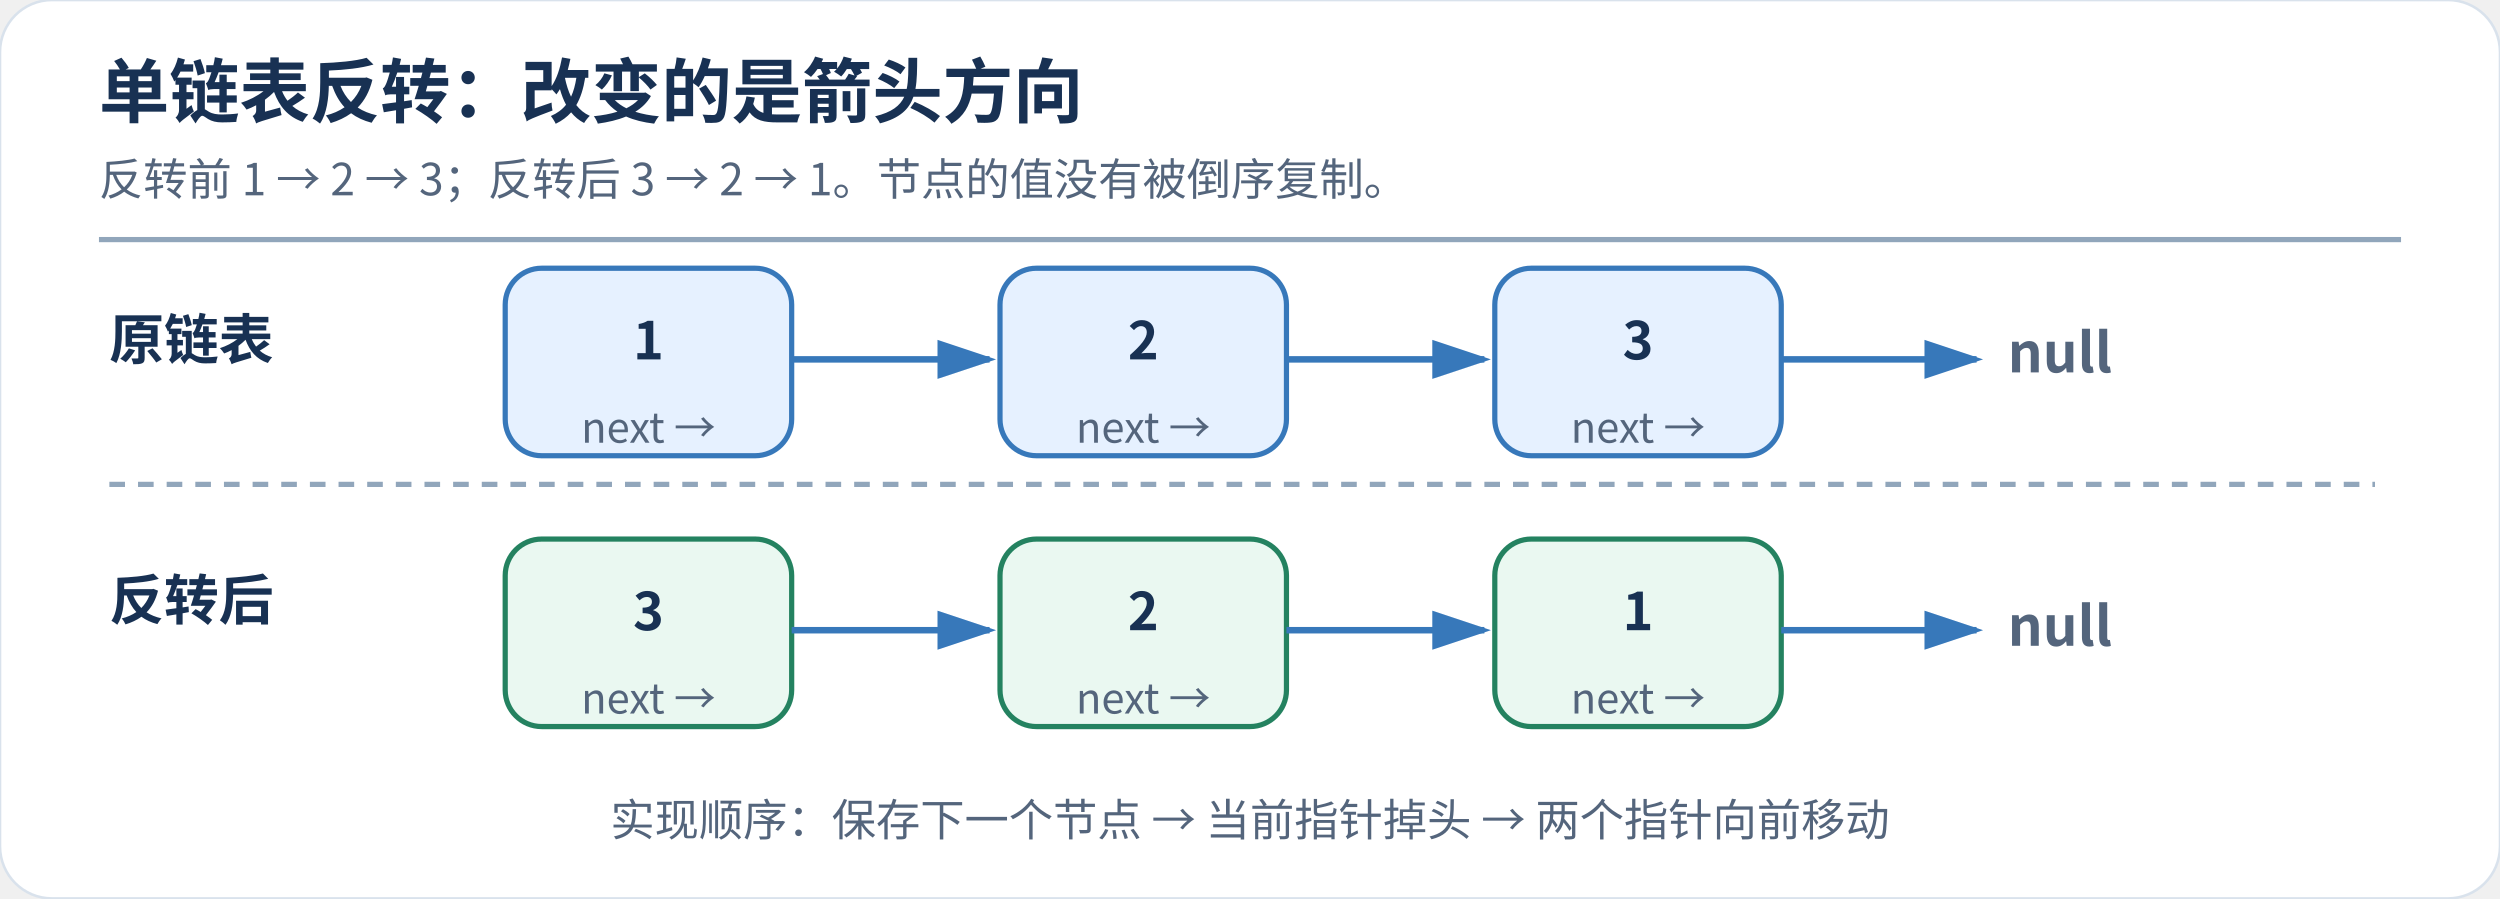
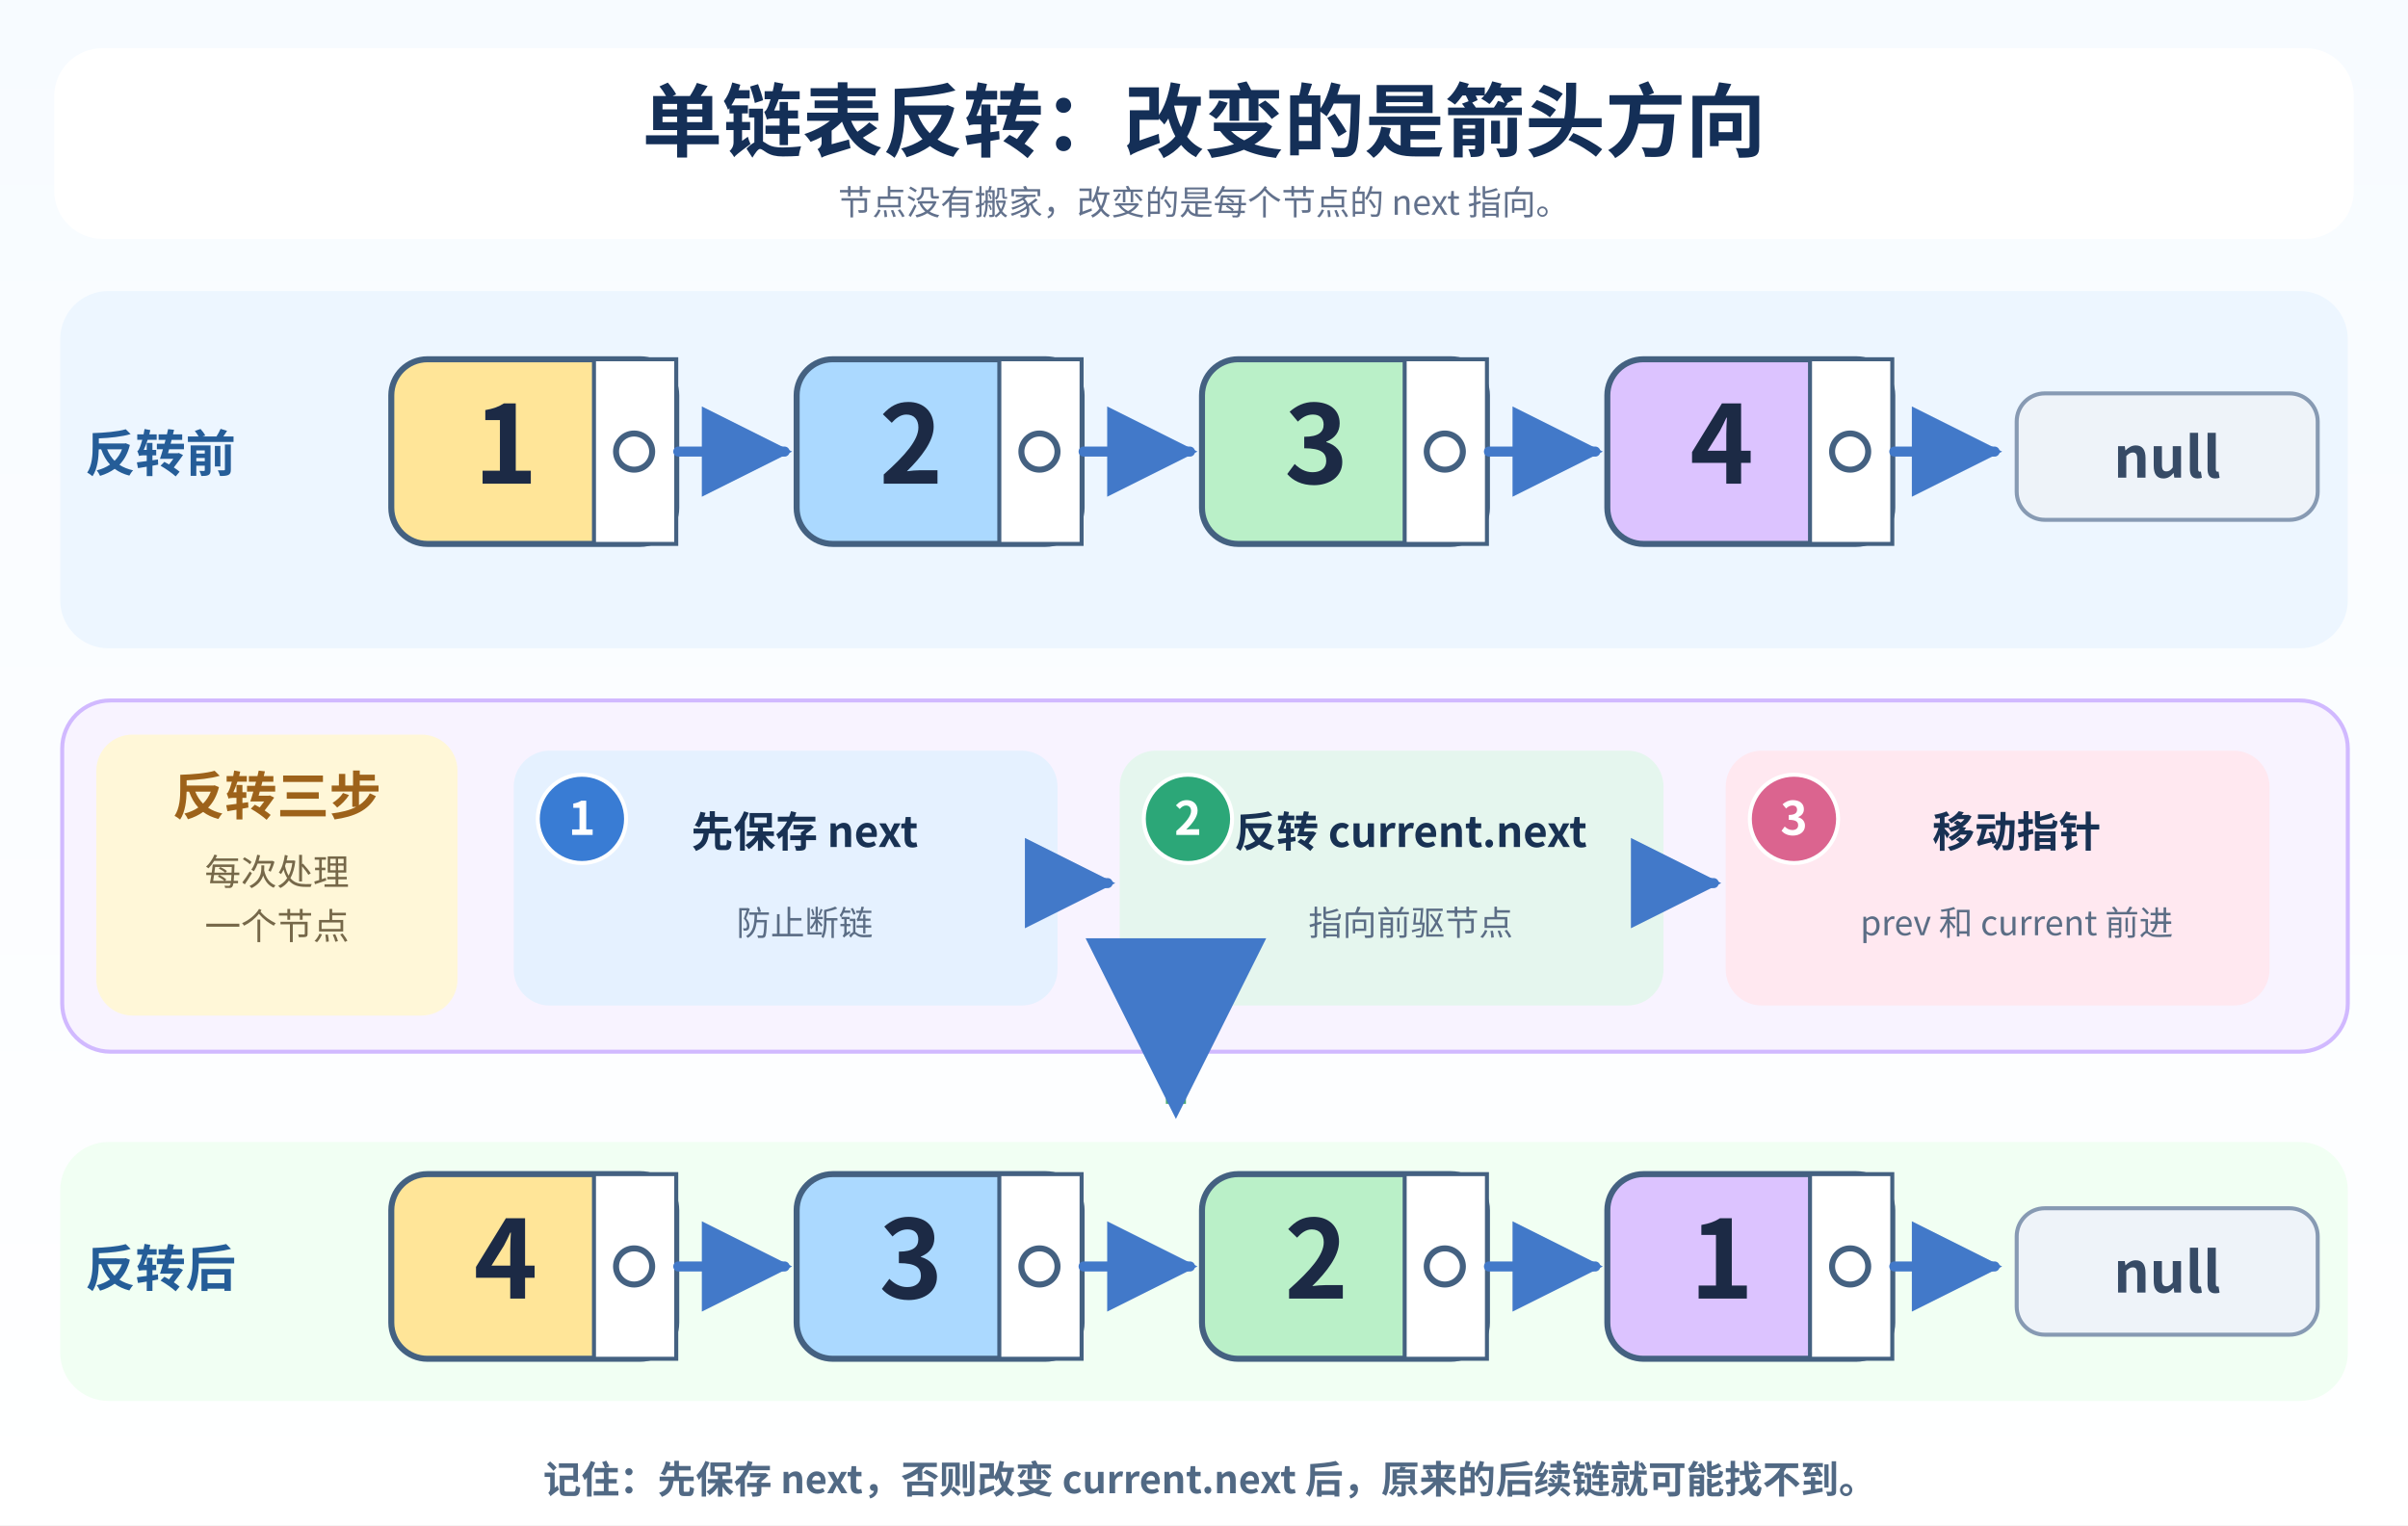
- <svg xmlns="http://www.w3.org/2000/svg" width="960" height="345" viewBox="0 0 960 345" role="img" aria-labelledby="title description">
+ <svg xmlns="http://www.w3.org/2000/svg" width="1200" height="760" viewBox="0 0 1200 760" role="img" aria-labelledby="title description">
  <defs>
-     <marker id="arr" markerWidth="10" markerHeight="10" refX="8" refY="3" orient="auto" markerUnits="strokeWidth">
-       <path d="M0 0 L0 6 L9 3 z" fill="#3778ba" />
+     <linearGradient id="bg" x2="0" y2="1">
+       <stop stop-color="#f7fbff" />
+       <stop offset="1" stop-color="#fff" />
+     </linearGradient>
+     <linearGradient id="blue">
+       <stop stop-color="#1672df" />
+       <stop offset="1" stop-color="#49a1ff" />
+     </linearGradient>
+     <linearGradient id="green">
+       <stop stop-color="#0a9466" />
+       <stop offset="1" stop-color="#34c992" />
+     </linearGradient>
+     <linearGradient id="purple">
+       <stop stop-color="#794bd1" />
+       <stop offset="1" stop-color="#b58efa" />
+     </linearGradient>
+     <linearGradient id="orange">
+       <stop stop-color="#ef8d25" />
+       <stop offset="1" stop-color="#ffb94c" />
+     </linearGradient>
+     <filter id="shadow" x="-20%" y="-30%" width="150%" height="170%">
+       <feDropShadow dx="0" dy="6" stdDeviation="8" flood-color="#253859" flood-opacity=".14" />
+     </filter>
+     <marker id="arr" viewBox="0 0 12 12" refX="11" refY="6" markerWidth="9" markerHeight="9" orient="auto">
+       <path d="M0 0 L12 6 L0 12 z" fill="#4279c9" />
    </marker>
  </defs>
-   <rect width="960" height="345" rx="20" fill="#ffffff" stroke="#d9e2ec" />
+   <rect width="1200" height="760" fill="url(#bg)" />
  <g font-family="'Noto Sans CJK SC','Microsoft YaHei','PingFang SC',sans-serif">
-     <text x="38" y="45" font-size="27" font-weight="700" fill="#183153" text-anchor="start">单链表反转：改变的是箭头方向</text>
-     <text x="38" y="75" font-size="17" font-weight="400" fill="#54657c" text-anchor="start">反转前 1 → 2 → 3；反转后 3 → 2 → 1。节点的值没有被倒序复制。</text>
-     <line x1="38" y1="92" x2="922" y2="92" stroke="#91a6bb" stroke-width="2" />
-     <text x="42" y="138" font-size="21" font-weight="700" fill="#183153" text-anchor="start">原链表</text>
-     <rect x="194" y="103" width="110" height="72" rx="14" fill="#e6f1ff" stroke="#3778ba" stroke-width="2" />
-     <text x="249" y="138" font-size="20" font-weight="600" fill="#183153" text-anchor="middle">1</text>
-     <text x="249" y="170" font-size="16" font-weight="400" fill="#54657c" text-anchor="middle">next →</text>
-     <rect x="384" y="103" width="110" height="72" rx="14" fill="#e6f1ff" stroke="#3778ba" stroke-width="2" />
-     <text x="439" y="138" font-size="20" font-weight="600" fill="#183153" text-anchor="middle">2</text>
-     <text x="439" y="170" font-size="16" font-weight="400" fill="#54657c" text-anchor="middle">next →</text>
-     <rect x="574" y="103" width="110" height="72" rx="14" fill="#e6f1ff" stroke="#3778ba" stroke-width="2" />
-     <text x="629" y="138" font-size="20" font-weight="600" fill="#183153" text-anchor="middle">3</text>
-     <text x="629" y="170" font-size="16" font-weight="400" fill="#54657c" text-anchor="middle">next →</text>
-     <line x1="304" y1="138" x2="380" y2="138" stroke="#3778ba" stroke-width="2.5" marker-end="url(#arr)" />
-     <line x1="494" y1="138" x2="570" y2="138" stroke="#3778ba" stroke-width="2.5" marker-end="url(#arr)" />
-     <text x="791" y="143" font-size="21" font-weight="600" fill="#54657c" text-anchor="middle">null</text>
-     <line x1="684" y1="138" x2="759" y2="138" stroke="#3778ba" stroke-width="2.5" marker-end="url(#arr)" />
-     <line x1="42" y1="186" x2="912" y2="186" stroke="#91a6bb" stroke-width="2" stroke-dasharray="6 5" />
-     <text x="42" y="238" font-size="21" font-weight="700" fill="#183153" text-anchor="start">反转后</text>
-     <rect x="194" y="207" width="110" height="72" rx="14" fill="#eaf8f1" stroke="#248260" stroke-width="2" />
-     <text x="249" y="242" font-size="20" font-weight="600" fill="#183153" text-anchor="middle">3</text>
-     <text x="249" y="274" font-size="16" font-weight="400" fill="#54657c" text-anchor="middle">next →</text>
-     <rect x="384" y="207" width="110" height="72" rx="14" fill="#eaf8f1" stroke="#248260" stroke-width="2" />
-     <text x="439" y="242" font-size="20" font-weight="600" fill="#183153" text-anchor="middle">2</text>
-     <text x="439" y="274" font-size="16" font-weight="400" fill="#54657c" text-anchor="middle">next →</text>
-     <rect x="574" y="207" width="110" height="72" rx="14" fill="#eaf8f1" stroke="#248260" stroke-width="2" />
-     <text x="629" y="242" font-size="20" font-weight="600" fill="#183153" text-anchor="middle">1</text>
-     <text x="629" y="274" font-size="16" font-weight="400" fill="#54657c" text-anchor="middle">next →</text>
-     <line x1="304" y1="242" x2="380" y2="242" stroke="#3778ba" stroke-width="2.5" marker-end="url(#arr)" />
-     <line x1="494" y1="242" x2="570" y2="242" stroke="#3778ba" stroke-width="2.5" marker-end="url(#arr)" />
-     <text x="791" y="248" font-size="21" font-weight="600" fill="#54657c" text-anchor="middle">null</text>
-     <line x1="684" y1="242" x2="759" y2="242" stroke="#3778ba" stroke-width="2.5" marker-end="url(#arr)" />
-     <text x="480" y="321" font-size="17" font-weight="500" fill="#54657c" text-anchor="middle">实现顺序：保存下一个节点 → 当前指针掉头 → 两个指针向前移动</text>
+     <rect x="27" y="24" width="1146" height="95" rx="24" fill="#fff" stroke="none" stroke-width="0" />
+     <text x="600" y="75" text-anchor="middle" fill="#142f57" font-size="40" font-weight="800">单链表反转：改变的是箭头方向</text>
+     <text x="600" y="107" text-anchor="middle" fill="#62718c" font-size="17" font-weight="450">节点没有搬家，改变的是每个节点的 next 指向。</text>
+     <rect x="30" y="145" width="1140" height="178" rx="24" fill="#edf6ff" stroke="none" stroke-width="0" />
+     <text x="80" y="235" text-anchor="middle" fill="#255d98" font-size="25" font-weight="750">反转前</text>
+     <rect x="195" y="179" width="142" height="92" rx="18" fill="#ffe598" stroke="#446181" stroke-width="3" />
+     <rect x="296" y="179" width="41" height="92" rx="0" fill="#fff" stroke="#446181" stroke-width="2" />
+     <circle cx="316" cy="225" r="9" fill="#fff" stroke="#446181" stroke-width="3" />
+     <text x="252" y="241" text-anchor="middle" fill="#1c2a45" font-size="54" font-weight="800">1</text>
+     <path d="M338 225 L391 225" stroke="#4279c9" stroke-width="5" stroke-linecap="round" fill="none" marker-end="url(#arr)" />
+     <rect x="397" y="179" width="142" height="92" rx="18" fill="#abd9ff" stroke="#446181" stroke-width="3" />
+     <rect x="498" y="179" width="41" height="92" rx="0" fill="#fff" stroke="#446181" stroke-width="2" />
+     <circle cx="518" cy="225" r="9" fill="#fff" stroke="#446181" stroke-width="3" />
+     <text x="454" y="241" text-anchor="middle" fill="#1c2a45" font-size="54" font-weight="800">2</text>
+     <path d="M540 225 L593 225" stroke="#4279c9" stroke-width="5" stroke-linecap="round" fill="none" marker-end="url(#arr)" />
+     <rect x="599" y="179" width="142" height="92" rx="18" fill="#baf0c8" stroke="#446181" stroke-width="3" />
+     <rect x="700" y="179" width="41" height="92" rx="0" fill="#fff" stroke="#446181" stroke-width="2" />
+     <circle cx="720" cy="225" r="9" fill="#fff" stroke="#446181" stroke-width="3" />
+     <text x="656" y="241" text-anchor="middle" fill="#1c2a45" font-size="54" font-weight="800">3</text>
+     <path d="M742 225 L795 225" stroke="#4279c9" stroke-width="5" stroke-linecap="round" fill="none" marker-end="url(#arr)" />
+     <rect x="801" y="179" width="142" height="92" rx="18" fill="#dcc3ff" stroke="#446181" stroke-width="3" />
+     <rect x="902" y="179" width="41" height="92" rx="0" fill="#fff" stroke="#446181" stroke-width="2" />
+     <circle cx="922" cy="225" r="9" fill="#fff" stroke="#446181" stroke-width="3" />
+     <text x="858" y="241" text-anchor="middle" fill="#1c2a45" font-size="54" font-weight="800">4</text>
+     <path d="M944 225 L994 225" stroke="#4279c9" stroke-width="5" stroke-linecap="round" fill="none" marker-end="url(#arr)" />
+     <rect x="1005" y="196" width="150" height="63" rx="14" fill="#eef3f9" stroke="#879ab3" stroke-width="2" />
+     <text x="1080" y="238" text-anchor="middle" fill="#374b66" font-size="28" font-weight="750">null</text>
+     <rect x="31" y="349" width="1139" height="175" rx="24" fill="#f8f3ff" stroke="#d1b9ff" stroke-width="2" />
+     <rect x="48" y="366" width="180" height="140" rx="18" fill="#fff7d8" stroke="none" stroke-width="0" />
+     <text x="138" y="406" text-anchor="middle" fill="#9d621a" font-size="26" font-weight="750">反转三步</text>
+     <text x="138" y="441" text-anchor="middle" fill="#766849" font-size="18" font-weight="500">每次处理</text>
+     <text x="138" y="468" text-anchor="middle" fill="#766849" font-size="18" font-weight="500">一个节点</text>
+     <rect x="256" y="374" width="271" height="127" rx="18" fill="#e5f1ff" stroke="none" stroke-width="0" />
+     <circle cx="290" cy="408" r="22" fill="#397cd4" stroke="#fff" stroke-width="2" />
+     <text x="290" y="416" text-anchor="middle" fill="#fff" font-size="23" font-weight="800">1</text>
+     <text x="401" y="422" text-anchor="middle" fill="#183153" font-size="21" font-weight="740">先保存 next</text>
+     <text x="401" y="466" text-anchor="middle" fill="#5b6d85" font-size="17" font-weight="500">防止断链</text>
+     <path d="M528 440 L552 440" stroke="#4279c9" stroke-width="5" stroke-linecap="round" fill="none" marker-end="url(#arr)" />
+     <rect x="558" y="374" width="271" height="127" rx="18" fill="#e5f6ee" stroke="none" stroke-width="0" />
+     <circle cx="592" cy="408" r="22" fill="#2ca778" stroke="#fff" stroke-width="2" />
+     <text x="592" y="416" text-anchor="middle" fill="#fff" font-size="23" font-weight="800">2</text>
+     <text x="703" y="422" text-anchor="middle" fill="#183153" font-size="21" font-weight="740">反转 current.next</text>
+     <text x="703" y="466" text-anchor="middle" fill="#5b6d85" font-size="17" font-weight="500">指向前驱节点</text>
+     <path d="M830 440 L854 440" stroke="#4279c9" stroke-width="5" stroke-linecap="round" fill="none" marker-end="url(#arr)" />
+     <rect x="860" y="374" width="271" height="127" rx="18" fill="#ffe8f0" stroke="none" stroke-width="0" />
+     <circle cx="894" cy="408" r="22" fill="#db648f" stroke="#fff" stroke-width="2" />
+     <text x="894" y="416" text-anchor="middle" fill="#fff" font-size="23" font-weight="800">3</text>
+     <text x="1005" y="422" text-anchor="middle" fill="#183153" font-size="21" font-weight="740">移动指针</text>
+     <text x="1005" y="466" text-anchor="middle" fill="#5b6d85" font-size="17" font-weight="500">prev 和 current 前进</text>
+     <path d="M586 529 V550" stroke="#4aab70" stroke-width="10" marker-end="url(#arr)" />
+     <rect x="30" y="569" width="1140" height="129" rx="24" fill="#f1fff3" stroke="none" stroke-width="0" />
+     <text x="80" y="641" text-anchor="middle" fill="#255d98" font-size="25" font-weight="750">反转后</text>
+     <rect x="195" y="585" width="142" height="92" rx="18" fill="#ffe598" stroke="#446181" stroke-width="3" />
+     <rect x="296" y="585" width="41" height="92" rx="0" fill="#fff" stroke="#446181" stroke-width="2" />
+     <circle cx="316" cy="631" r="9" fill="#fff" stroke="#446181" stroke-width="3" />
+     <text x="252" y="647" text-anchor="middle" fill="#1c2a45" font-size="54" font-weight="800">4</text>
+     <path d="M338 631 L391 631" stroke="#4279c9" stroke-width="5" stroke-linecap="round" fill="none" marker-end="url(#arr)" />
+     <rect x="397" y="585" width="142" height="92" rx="18" fill="#abd9ff" stroke="#446181" stroke-width="3" />
+     <rect x="498" y="585" width="41" height="92" rx="0" fill="#fff" stroke="#446181" stroke-width="2" />
+     <circle cx="518" cy="631" r="9" fill="#fff" stroke="#446181" stroke-width="3" />
+     <text x="454" y="647" text-anchor="middle" fill="#1c2a45" font-size="54" font-weight="800">3</text>
+     <path d="M540 631 L593 631" stroke="#4279c9" stroke-width="5" stroke-linecap="round" fill="none" marker-end="url(#arr)" />
+     <rect x="599" y="585" width="142" height="92" rx="18" fill="#baf0c8" stroke="#446181" stroke-width="3" />
+     <rect x="700" y="585" width="41" height="92" rx="0" fill="#fff" stroke="#446181" stroke-width="2" />
+     <circle cx="720" cy="631" r="9" fill="#fff" stroke="#446181" stroke-width="3" />
+     <text x="656" y="647" text-anchor="middle" fill="#1c2a45" font-size="54" font-weight="800">2</text>
+     <path d="M742 631 L795 631" stroke="#4279c9" stroke-width="5" stroke-linecap="round" fill="none" marker-end="url(#arr)" />
+     <rect x="801" y="585" width="142" height="92" rx="18" fill="#dcc3ff" stroke="#446181" stroke-width="3" />
+     <rect x="902" y="585" width="41" height="92" rx="0" fill="#fff" stroke="#446181" stroke-width="2" />
+     <circle cx="922" cy="631" r="9" fill="#fff" stroke="#446181" stroke-width="3" />
+     <text x="858" y="647" text-anchor="middle" fill="#1c2a45" font-size="54" font-weight="800">1</text>
+     <path d="M944 631 L994 631" stroke="#4279c9" stroke-width="5" stroke-linecap="round" fill="none" marker-end="url(#arr)" />
+     <rect x="1005" y="602" width="150" height="63" rx="14" fill="#eef3f9" stroke="#879ab3" stroke-width="2" />
+     <text x="1080" y="644" text-anchor="middle" fill="#374b66" font-size="28" font-weight="750">null</text>
+     <text x="603" y="744" text-anchor="middle" fill="#516984" font-size="19" font-weight="550">记住：先保存 next，否则改变 current.next 后，原来的后续链就可能找不到。</text>
  </g>
</svg>
